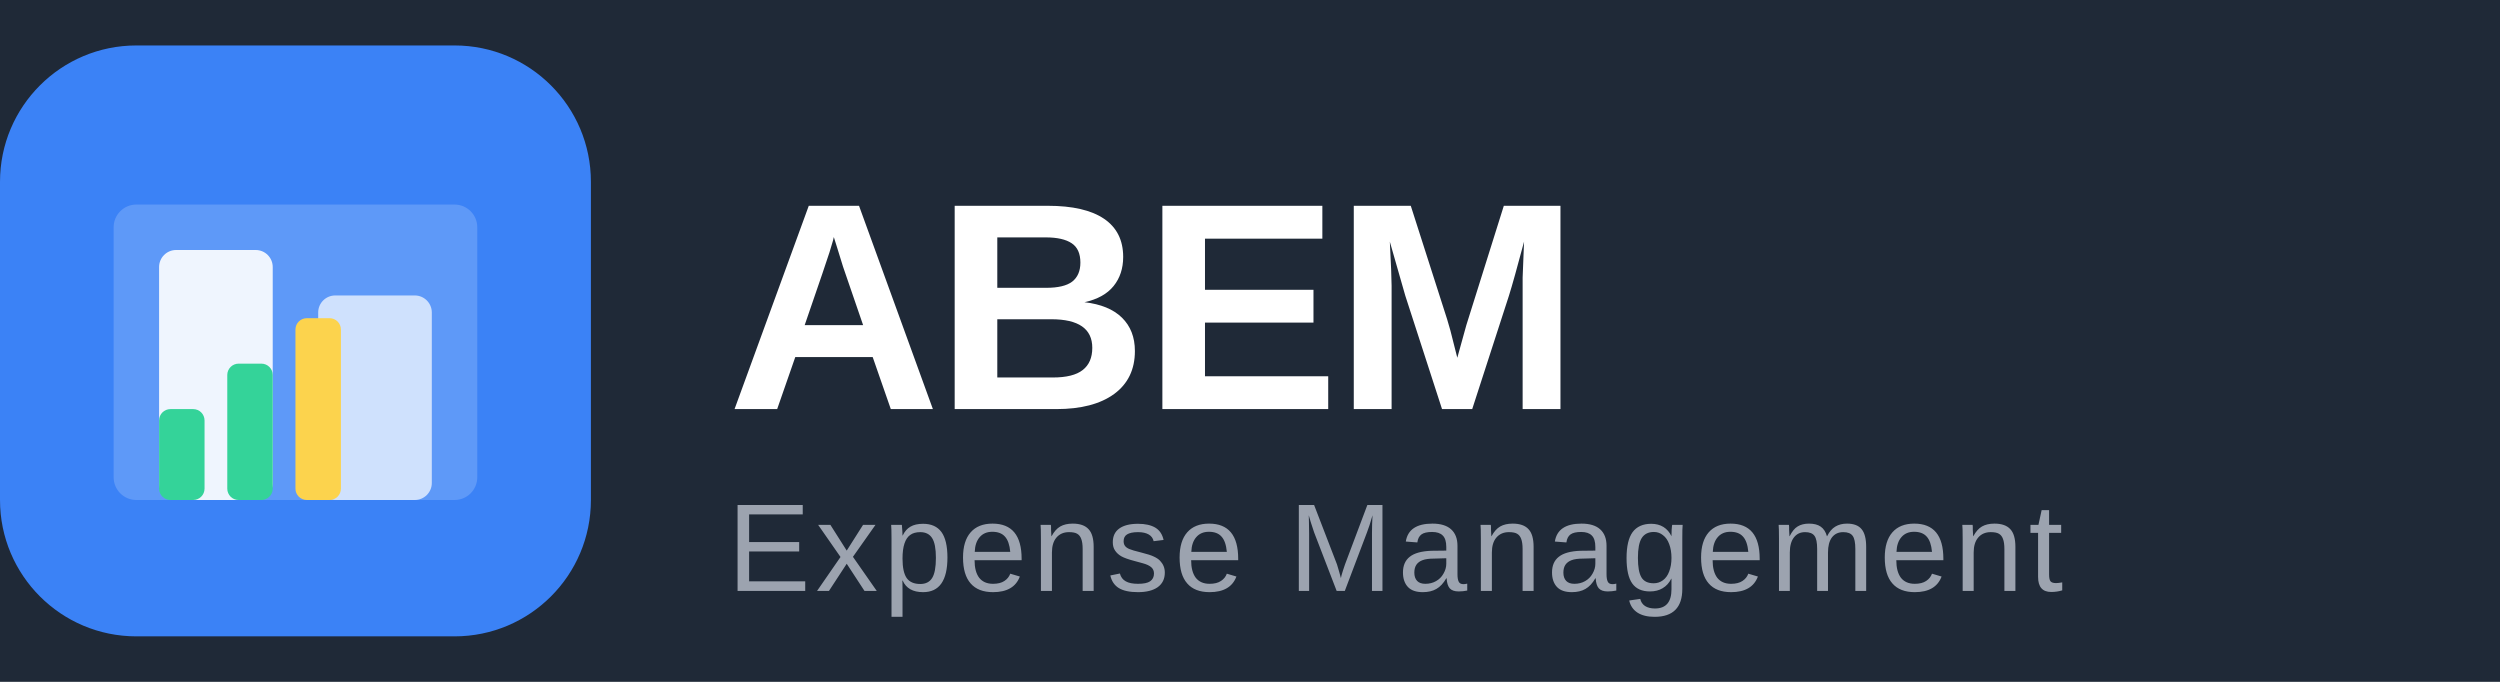
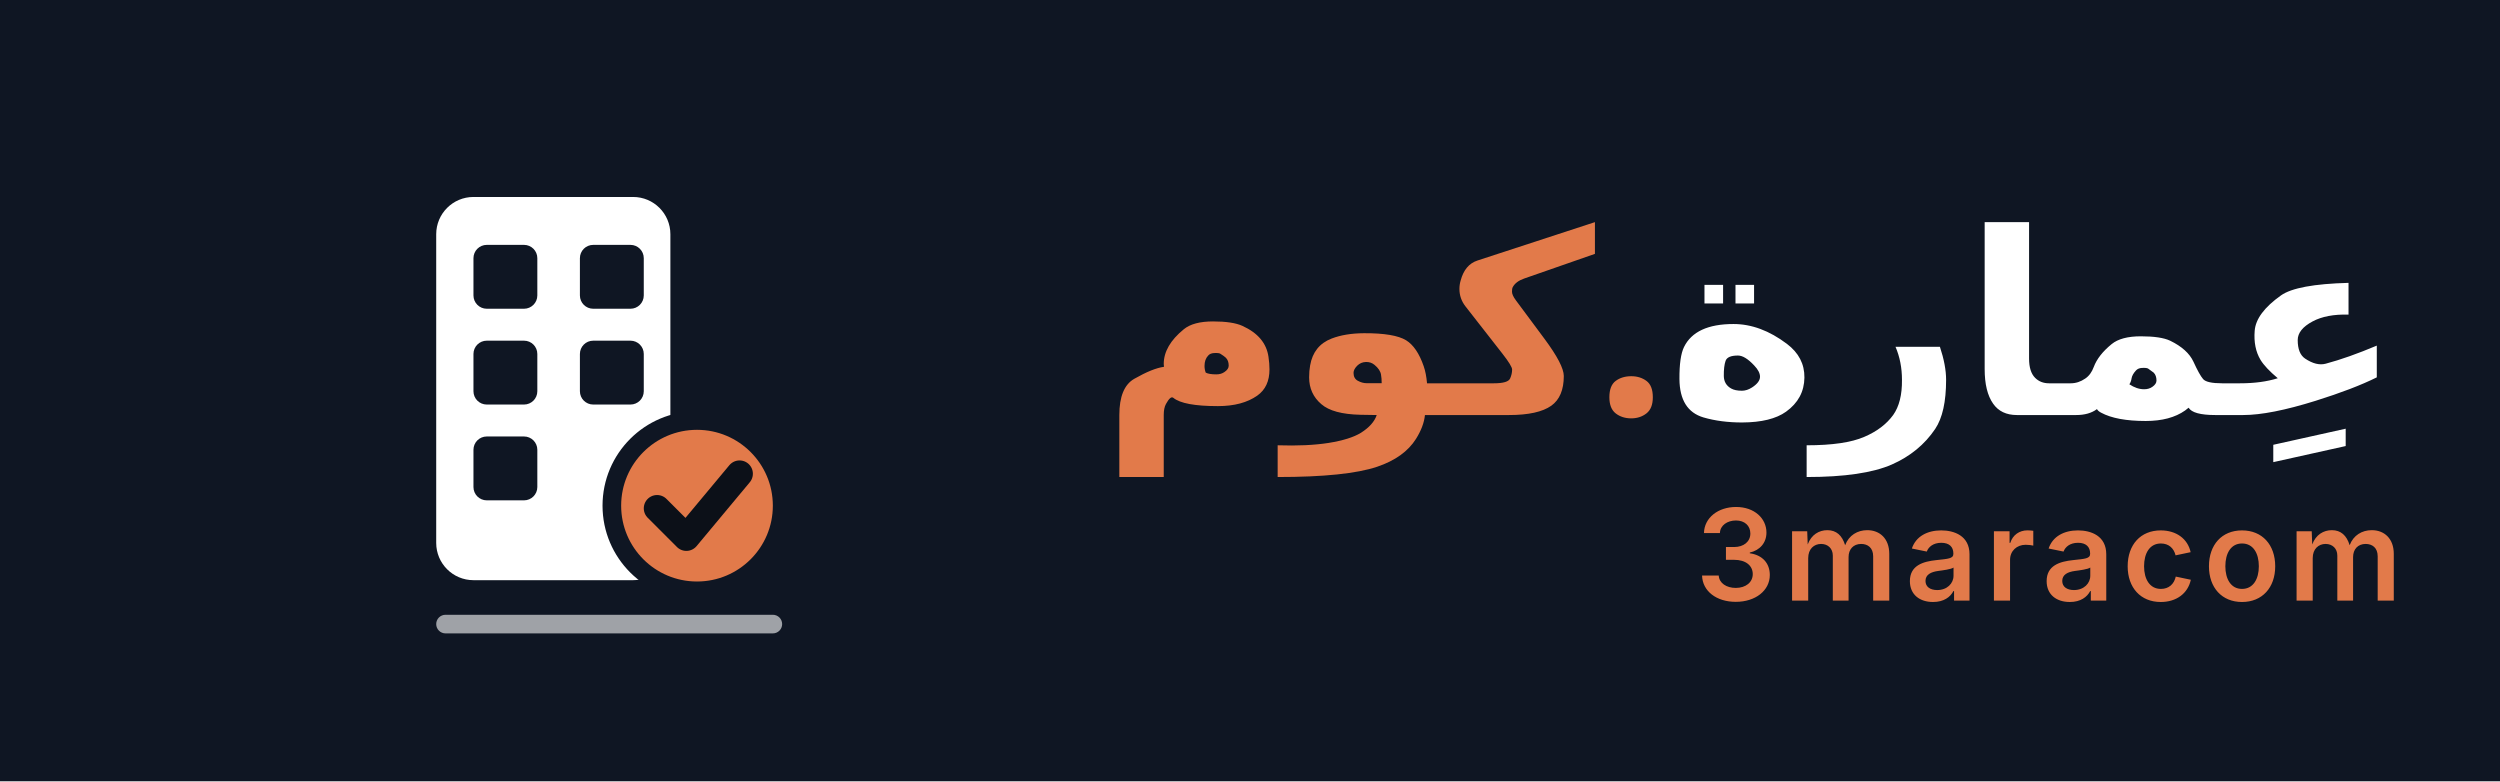
- <svg xmlns="http://www.w3.org/2000/svg" width="220" height="60" viewBox="0 0 220 60" fill="none">
-   <rect width="220" height="60" fill="#1F2937" />
-   <rect x="0" y="4" width="52" height="52" rx="12" fill="#3B82F6" />
-   <rect x="10" y="18" width="32" height="26" rx="2" fill="white" opacity="0.18" />
-   <rect x="14" y="22" width="10" height="22" rx="1.5" fill="white" opacity="0.9" />
-   <rect x="28" y="26" width="10" height="18" rx="1.5" fill="white" opacity="0.7" />
-   <rect x="14" y="36" width="4" height="8" rx="1" fill="#34D399" />
-   <rect x="20" y="32" width="4" height="12" rx="1" fill="#34D399" />
-   <rect x="26" y="28" width="4" height="16" rx="1" fill="#FCD34D" />
-   <text x="64" y="36" font-family="system-ui, -apple-system, Arial, sans-serif" font-size="26" font-weight="700" fill="#FFFFFF" letter-spacing="-0.5">ABEM</text>
-   <text x="64" y="52" font-family="system-ui, -apple-system, Arial, sans-serif" font-size="11" font-weight="400" fill="#9CA3AF" letter-spacing="0.04em">Expense Management</text>
+ <svg xmlns="http://www.w3.org/2000/svg" width="1024" height="320" viewBox="0 0 1024 320" fill="none">
+   <rect width="1024" height="320" fill="#0F1623" />
+   <g transform="translate(110 24) scale(.545)">
+     <g transform="translate(-30 0)">
+       <path fill-rule="evenodd" d="M184 104H304A28 28 0 0 1 332 132V364A28 28 0 0 1 304 392H184A28 28 0 0 1 156 364V132A28 28 0 0 1 184 104Z M194 140H222A10 10 0 0 1 232 150V178A10 10 0 0 1 222 188H194A10 10 0 0 1 184 178V150A10 10 0 0 1 194 140Z M274 140H302A10 10 0 0 1 312 150V178A10 10 0 0 1 302 188H274A10 10 0 0 1 264 178V150A10 10 0 0 1 274 140Z M194 212H222A10 10 0 0 1 232 222V250A10 10 0 0 1 222 260H194A10 10 0 0 1 184 250V222A10 10 0 0 1 194 212Z M274 212H302A10 10 0 0 1 312 222V250A10 10 0 0 1 302 260H274A10 10 0 0 1 264 250V222A10 10 0 0 1 274 212Z M194 284H222A10 10 0 0 1 232 294V322A10 10 0 0 1 222 332H194A10 10 0 0 1 184 322V294A10 10 0 0 1 194 284Z" fill="#FFFFFF" />
+       <circle cx="352" cy="336" r="64" fill="#E27A4A" stroke="#0F1623" stroke-width="14" />
+       <path d="M322 338L344 360L384 312" stroke="#0C1018" stroke-width="20" stroke-linecap="round" stroke-linejoin="round" />
+       <rect x="156" y="418" width="260" height="14" rx="7" fill="#FFFFFF" opacity=".6" />
+     </g>
+   </g>
+   <text x="984" y="170" direction="rtl" font-family="Cairo, Tajawal, sans-serif" font-weight="800" font-size="104" fill="#FFFFFF">عِمارة<tspan fill="#E27A4A">.كوم</tspan>
+   </text>
+   <text x="984" y="246" text-anchor="end" font-family="Inter, system-ui, sans-serif" font-weight="600" font-size="52" letter-spacing="3" fill="#E27A4A">3maracom</text>
</svg>
